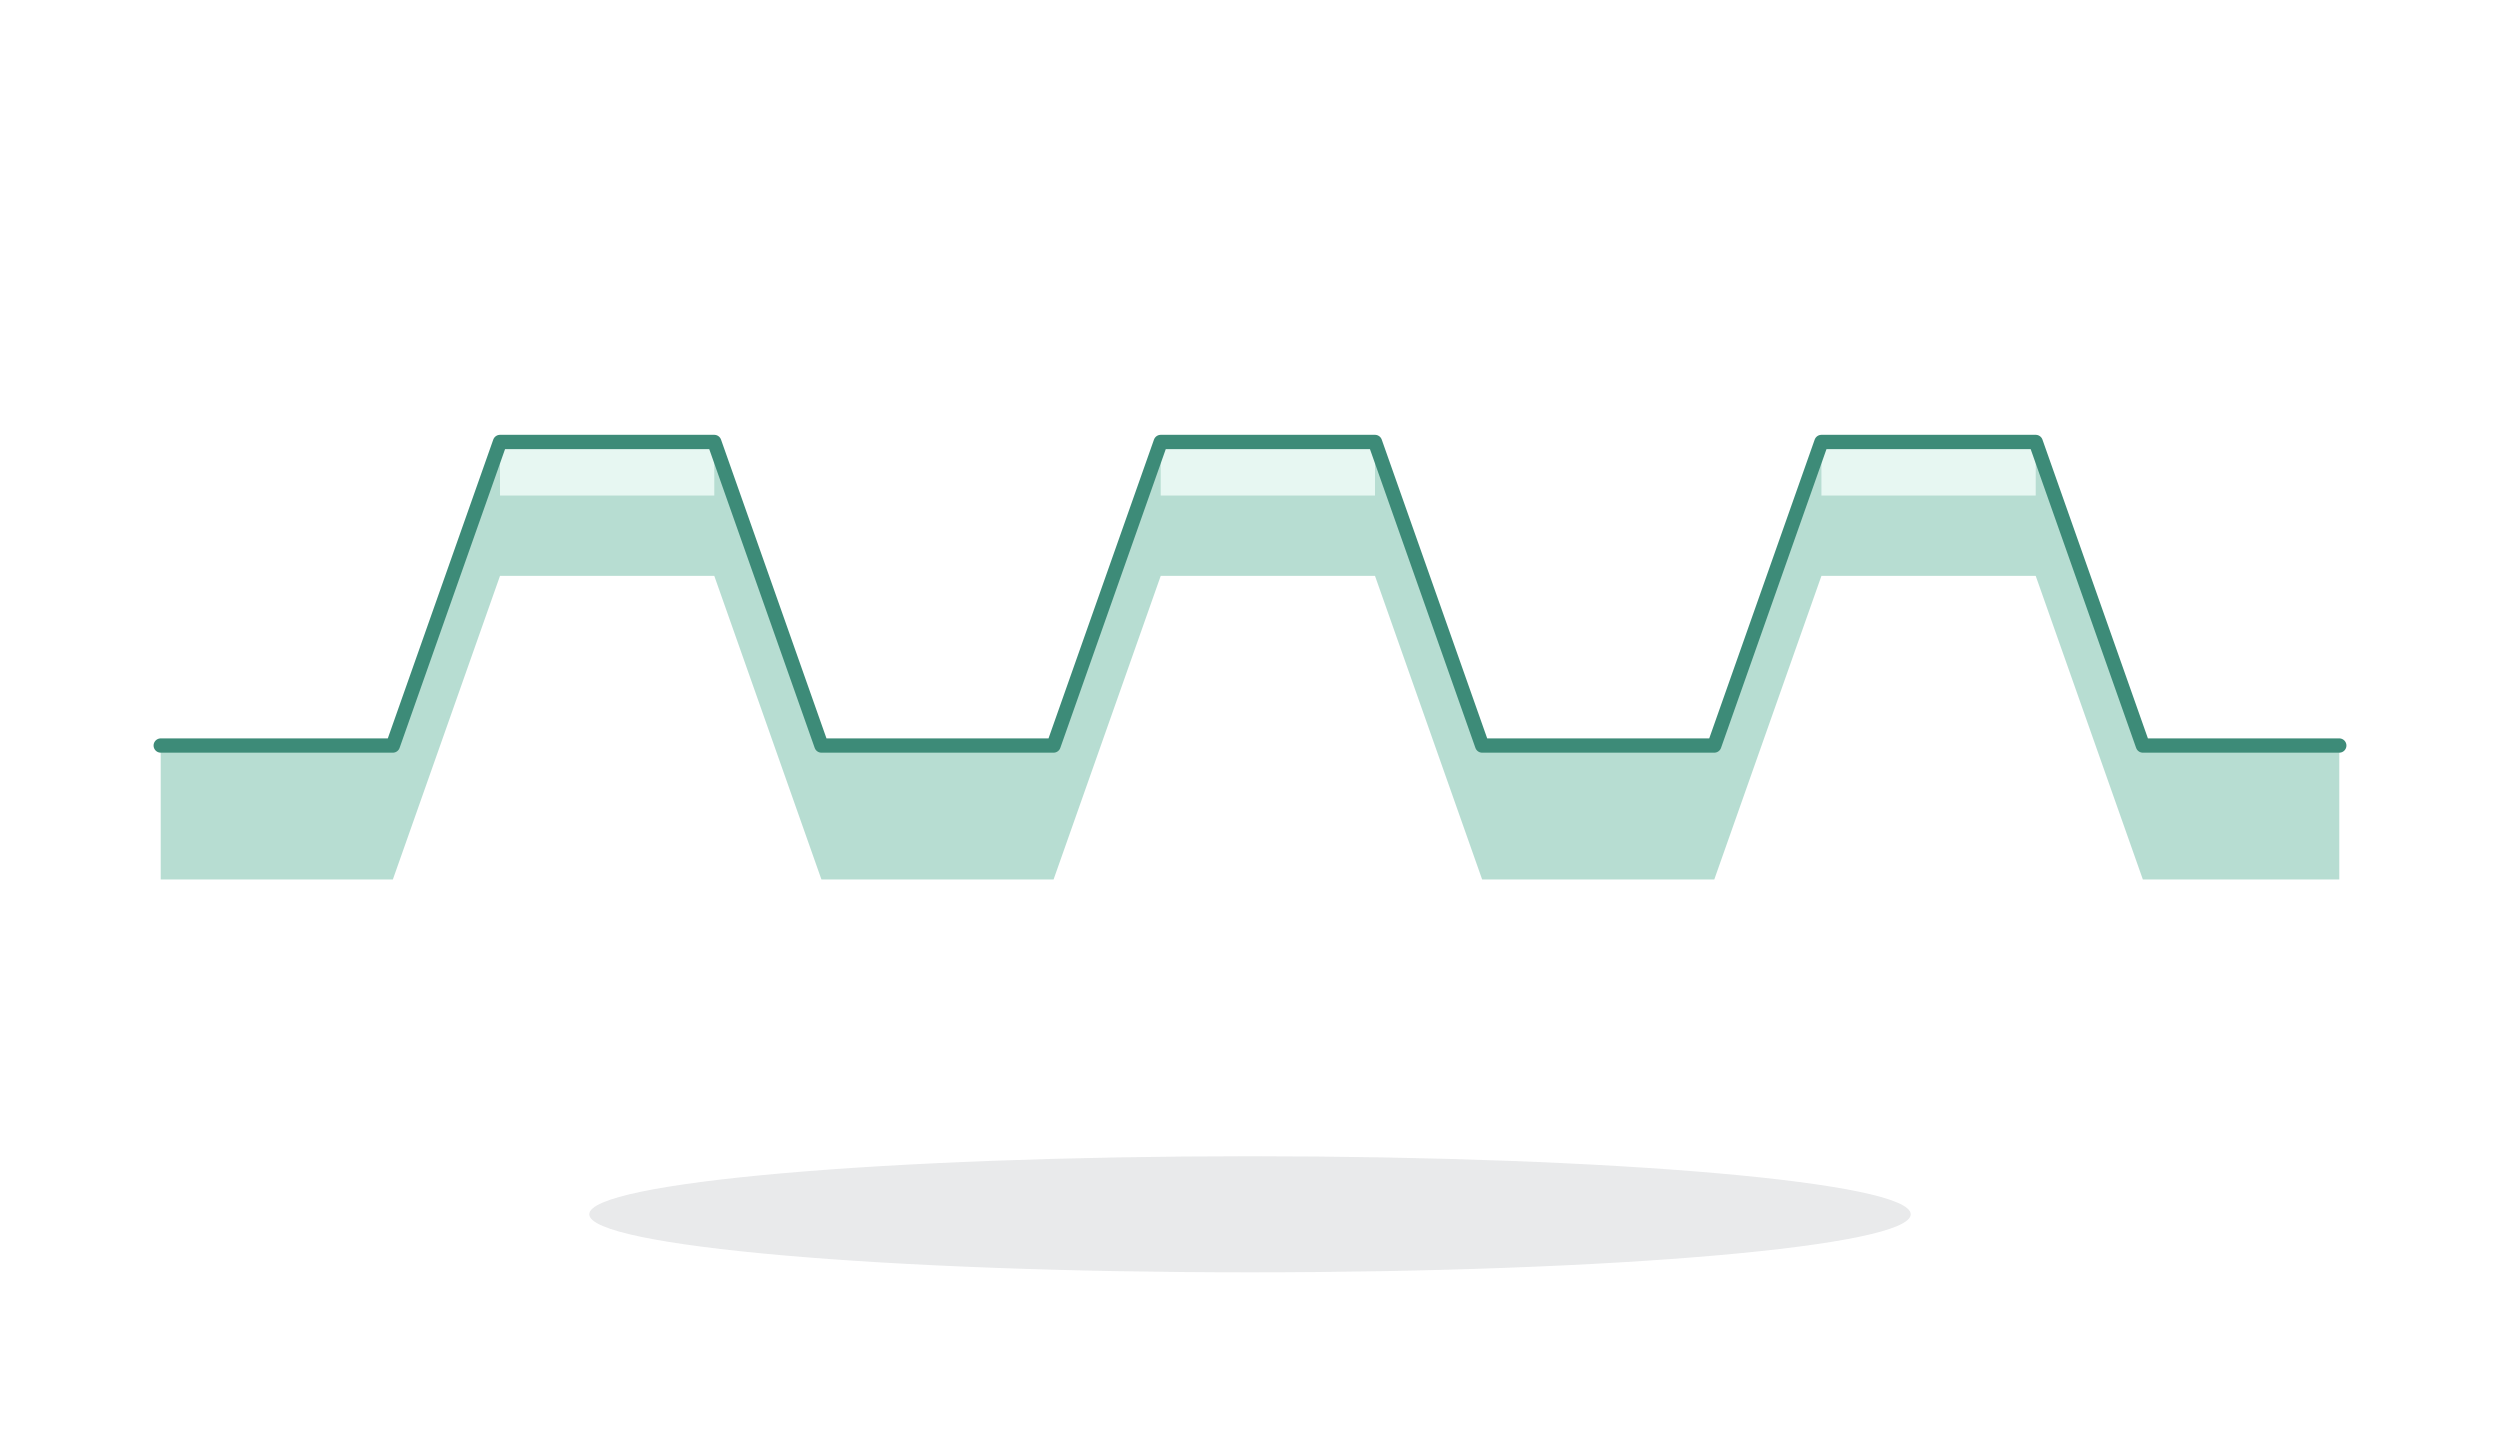
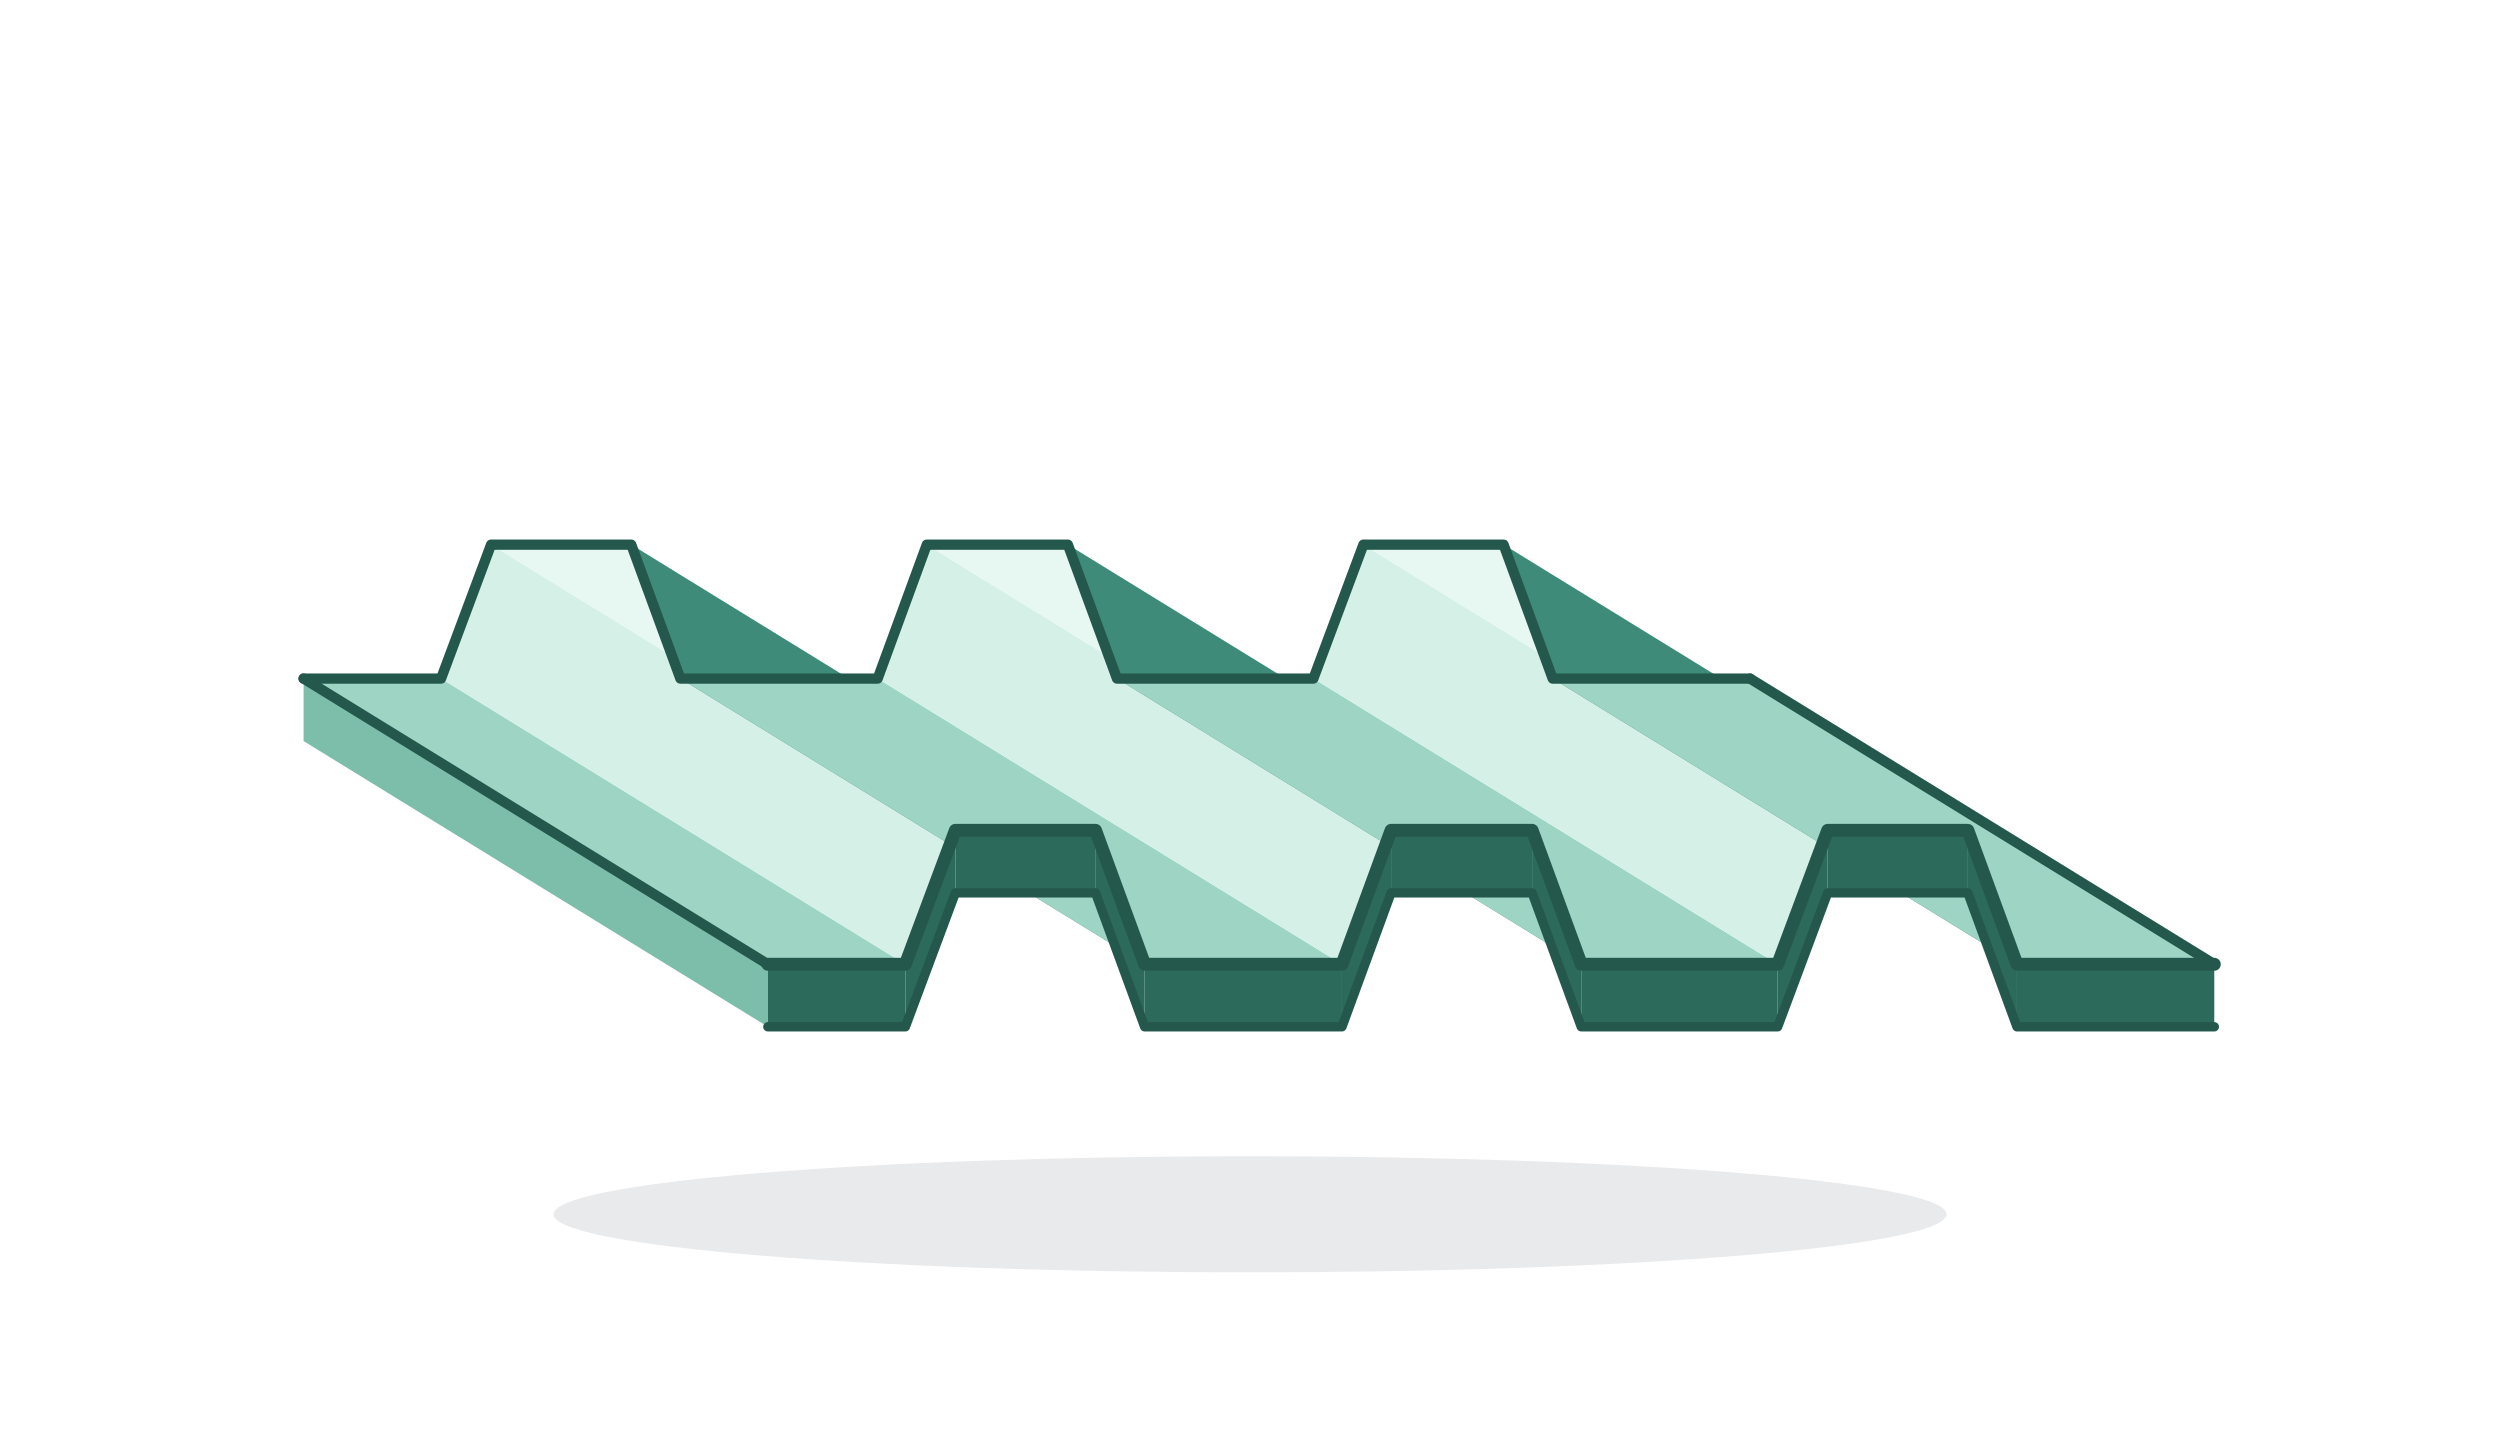
<svg xmlns="http://www.w3.org/2000/svg" viewBox="0 0 280 160">
-   <ellipse cx="140" cy="136" rx="74" ry="6.5" fill="#1b2430" opacity="0.10" />
-   <g transform="translate(-6.0 -24.5)">
-     <path d="M 24.0 108.0 L 50.0 108.0 L 62.0 74.0 L 86.0 74.0 L 98.0 108.0 L 124.0 108.0 L 136.0 74.0 L 160.0 74.0 L 172.0 108.0 L 198.0 108.0 L 210.0 74.0 L 234.0 74.0 L 246.0 108.0 L 268.0 108.0 L 268.0 123.0 L 246.0 123.0 L 234.0 89.0 L 210.0 89.0 L 198.0 123.0 L 172.0 123.0 L 160.0 89.0 L 136.0 89.0 L 124.0 123.0 L 98.0 123.0 L 86.0 89.0 L 62.0 89.0 L 50.0 123.0 L 24.0 123.0 Z" fill="#b7ddd2" />
-     <path d="M 62.0 74.0 L 86.0 74.0 L 86.0 80.0 L 62.0 80.0 Z" fill="#e7f7f2" />
-     <path d="M 136.0 74.0 L 160.0 74.0 L 160.0 80.0 L 136.0 80.0 Z" fill="#e7f7f2" />
-     <path d="M 210.0 74.0 L 234.0 74.0 L 234.0 80.0 L 210.0 80.0 Z" fill="#e7f7f2" />
-     <path d="M 24.0 108.0 L 50.0 108.0 L 62.0 74.0 L 86.0 74.0 L 98.0 108.0 L 124.0 108.0 L 136.0 74.0 L 160.0 74.0 L 172.0 108.0 L 198.0 108.0 L 210.0 74.0 L 234.0 74.0 L 246.0 108.0 L 268.0 108.0" fill="none" stroke="#3d8b78" stroke-width="1.6" stroke-linejoin="round" stroke-linecap="round" />
-   </g>
+   <ellipse cx="140" cy="136" rx="78" ry="6.5" fill="#1b2430" opacity="0.10" />
+   <path d="M86.0 108.0 L34.0 76.0 L34.0 83.0 L86.0 115.0 Z" fill="#7dbeab" />
+   <path d="M86.0 108.0 L101.4 108.0 L49.4 76.0 L34.0 76.0 Z" fill="#9ed4c4" />
+   <path d="M101.4 108.0 L107.0 93.0 L55.0 61.0 L49.4 76.0 Z" fill="#d5f1e7" />
+   <path d="M107.0 93.0 L122.7 93.0 L70.7 61.0 L55.0 61.0 Z" fill="#e7f7f2" />
+   <path d="M122.7 93.0 L128.2 108.0 L76.2 76.0 L70.7 61.0 Z" fill="#3d8b78" />
+   <path d="M128.2 108.0 L150.3 108.0 L98.3 76.0 L76.2 76.0 Z" fill="#9ed4c4" />
+   <path d="M150.3 108.0 L155.8 93.0 L103.8 61.0 L98.3 76.0 Z" fill="#d5f1e7" />
+   <path d="M155.8 93.0 L171.6 93.0 L119.6 61.0 L103.8 61.0 Z" fill="#e7f7f2" />
+   <path d="M171.6 93.0 L177.1 108.0 L125.1 76.0 L119.6 61.0 Z" fill="#3d8b78" />
+   <path d="M177.1 108.0 L199.1 108.0 L147.1 76.0 L125.1 76.0 Z" fill="#9ed4c4" />
+   <path d="M199.1 108.0 L204.7 93.0 L152.7 61.0 L147.1 76.0 Z" fill="#d5f1e7" />
+   <path d="M204.7 93.0 L220.4 93.0 L168.4 61.0 L152.7 61.0 Z" fill="#e7f7f2" />
+   <path d="M220.4 93.0 L225.9 108.0 L173.9 76.0 L168.4 61.0 Z" fill="#3d8b78" />
+   <path d="M225.9 108.0 L248.0 108.0 L196.0 76.0 L173.9 76.0 Z" fill="#9ed4c4" />
+   <path d="M86.0 108.0 L101.4 108.0 L101.4 115.0 L86.0 115.0 Z" fill="#2c6b5c" />
+   <path d="M101.4 108.0 L107.0 93.0 L107.0 100.0 L101.4 115.0 Z" fill="#2c6b5c" />
+   <path d="M107.0 93.0 L122.7 93.0 L122.7 100.0 L107.0 100.0 Z" fill="#2c6b5c" />
+   <path d="M122.7 93.0 L128.2 108.0 L128.2 115.0 L122.7 100.0 Z" fill="#2c6b5c" />
+   <path d="M128.2 108.0 L150.3 108.0 L150.3 115.0 L128.2 115.0 Z" fill="#2c6b5c" />
+   <path d="M150.3 108.0 L155.8 93.0 L155.8 100.0 L150.3 115.0 Z" fill="#2c6b5c" />
+   <path d="M155.8 93.0 L171.6 93.0 L171.6 100.0 L155.8 100.0 Z" fill="#2c6b5c" />
+   <path d="M171.6 93.0 L177.1 108.0 L177.1 115.0 L171.6 100.0 Z" fill="#2c6b5c" />
+   <path d="M177.1 108.0 L199.1 108.0 L199.1 115.0 L177.1 115.0 Z" fill="#2c6b5c" />
+   <path d="M199.1 108.0 L204.7 93.0 L204.7 100.0 L199.1 115.0 Z" fill="#2c6b5c" />
+   <path d="M204.7 93.0 L220.4 93.0 L220.4 100.0 L204.7 100.0 Z" fill="#2c6b5c" />
+   <path d="M220.4 93.0 L225.9 108.0 L225.9 115.0 L220.4 100.0 Z" fill="#2c6b5c" />
+   <path d="M225.9 108.0 L248.0 108.0 L248.0 115.0 L225.9 115.0 Z" fill="#2c6b5c" />
+   <path d="M86.0 108.0 L101.4 108.0 L107.0 93.0 L122.7 93.0 L128.2 108.0 L150.3 108.0 L155.8 93.0 L171.6 93.0 L177.1 108.0 L199.1 108.0 L204.7 93.0 L220.4 93.0 L225.9 108.0 L248.0 108.0" fill="none" stroke="#24584c" stroke-width="1.45" stroke-linejoin="round" stroke-linecap="round" />
+   <path d="M34.0 76.0 L49.4 76.0 L55.0 61.0 L70.7 61.0 L76.2 76.0 L98.3 76.0 L103.8 61.0 L119.6 61.0 L125.1 76.0 L147.1 76.0 L152.7 61.0 L168.4 61.0 L173.9 76.0 L196.0 76.0" fill="none" stroke="#24584c" stroke-width="1.15" stroke-linejoin="round" stroke-linecap="round" />
+   <path d="M86.0 108.0 L34.0 76.0" fill="none" stroke="#24584c" stroke-width="1.15" stroke-linejoin="round" stroke-linecap="round" />
+   <path d="M248.0 108.0 L196.0 76.0" fill="none" stroke="#24584c" stroke-width="1.15" stroke-linejoin="round" stroke-linecap="round" />
+   <path d="M86.0 115.0 L101.4 115.0 L107.0 100.0 L122.7 100.0 L128.2 115.0 L150.3 115.0 L155.8 100.0 L171.6 100.0 L177.1 115.0 L199.1 115.0 L204.7 100.0 L220.4 100.0 L225.9 115.0 L248.0 115.0" fill="none" stroke="#24584c" stroke-width="1.05" stroke-linejoin="round" stroke-linecap="round" />
</svg>
